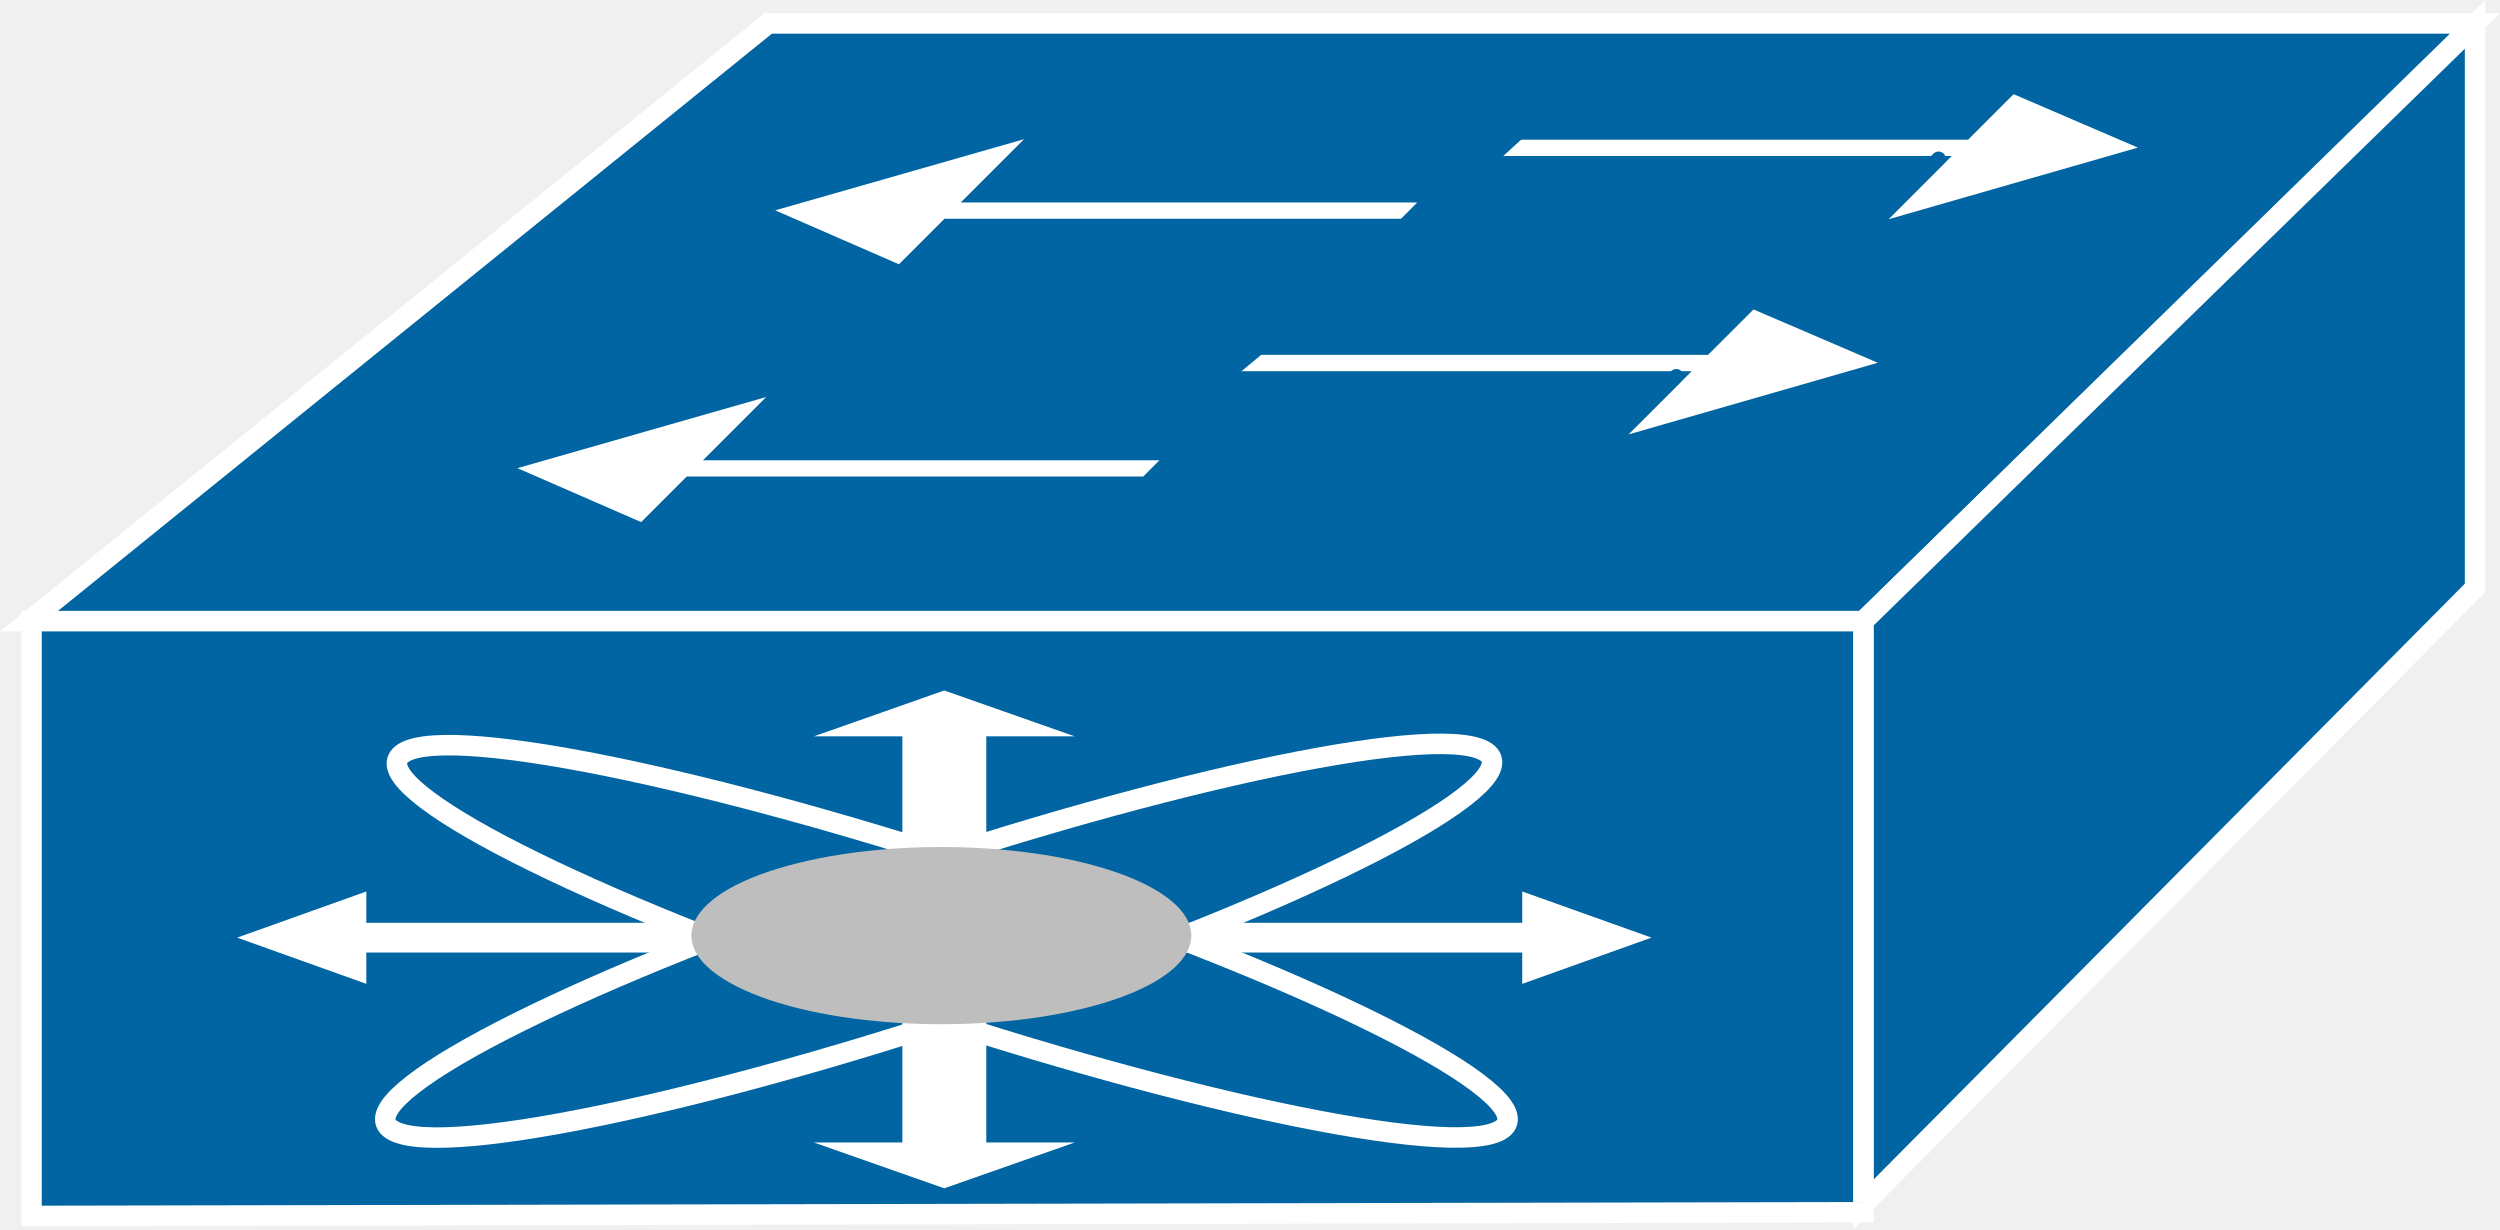
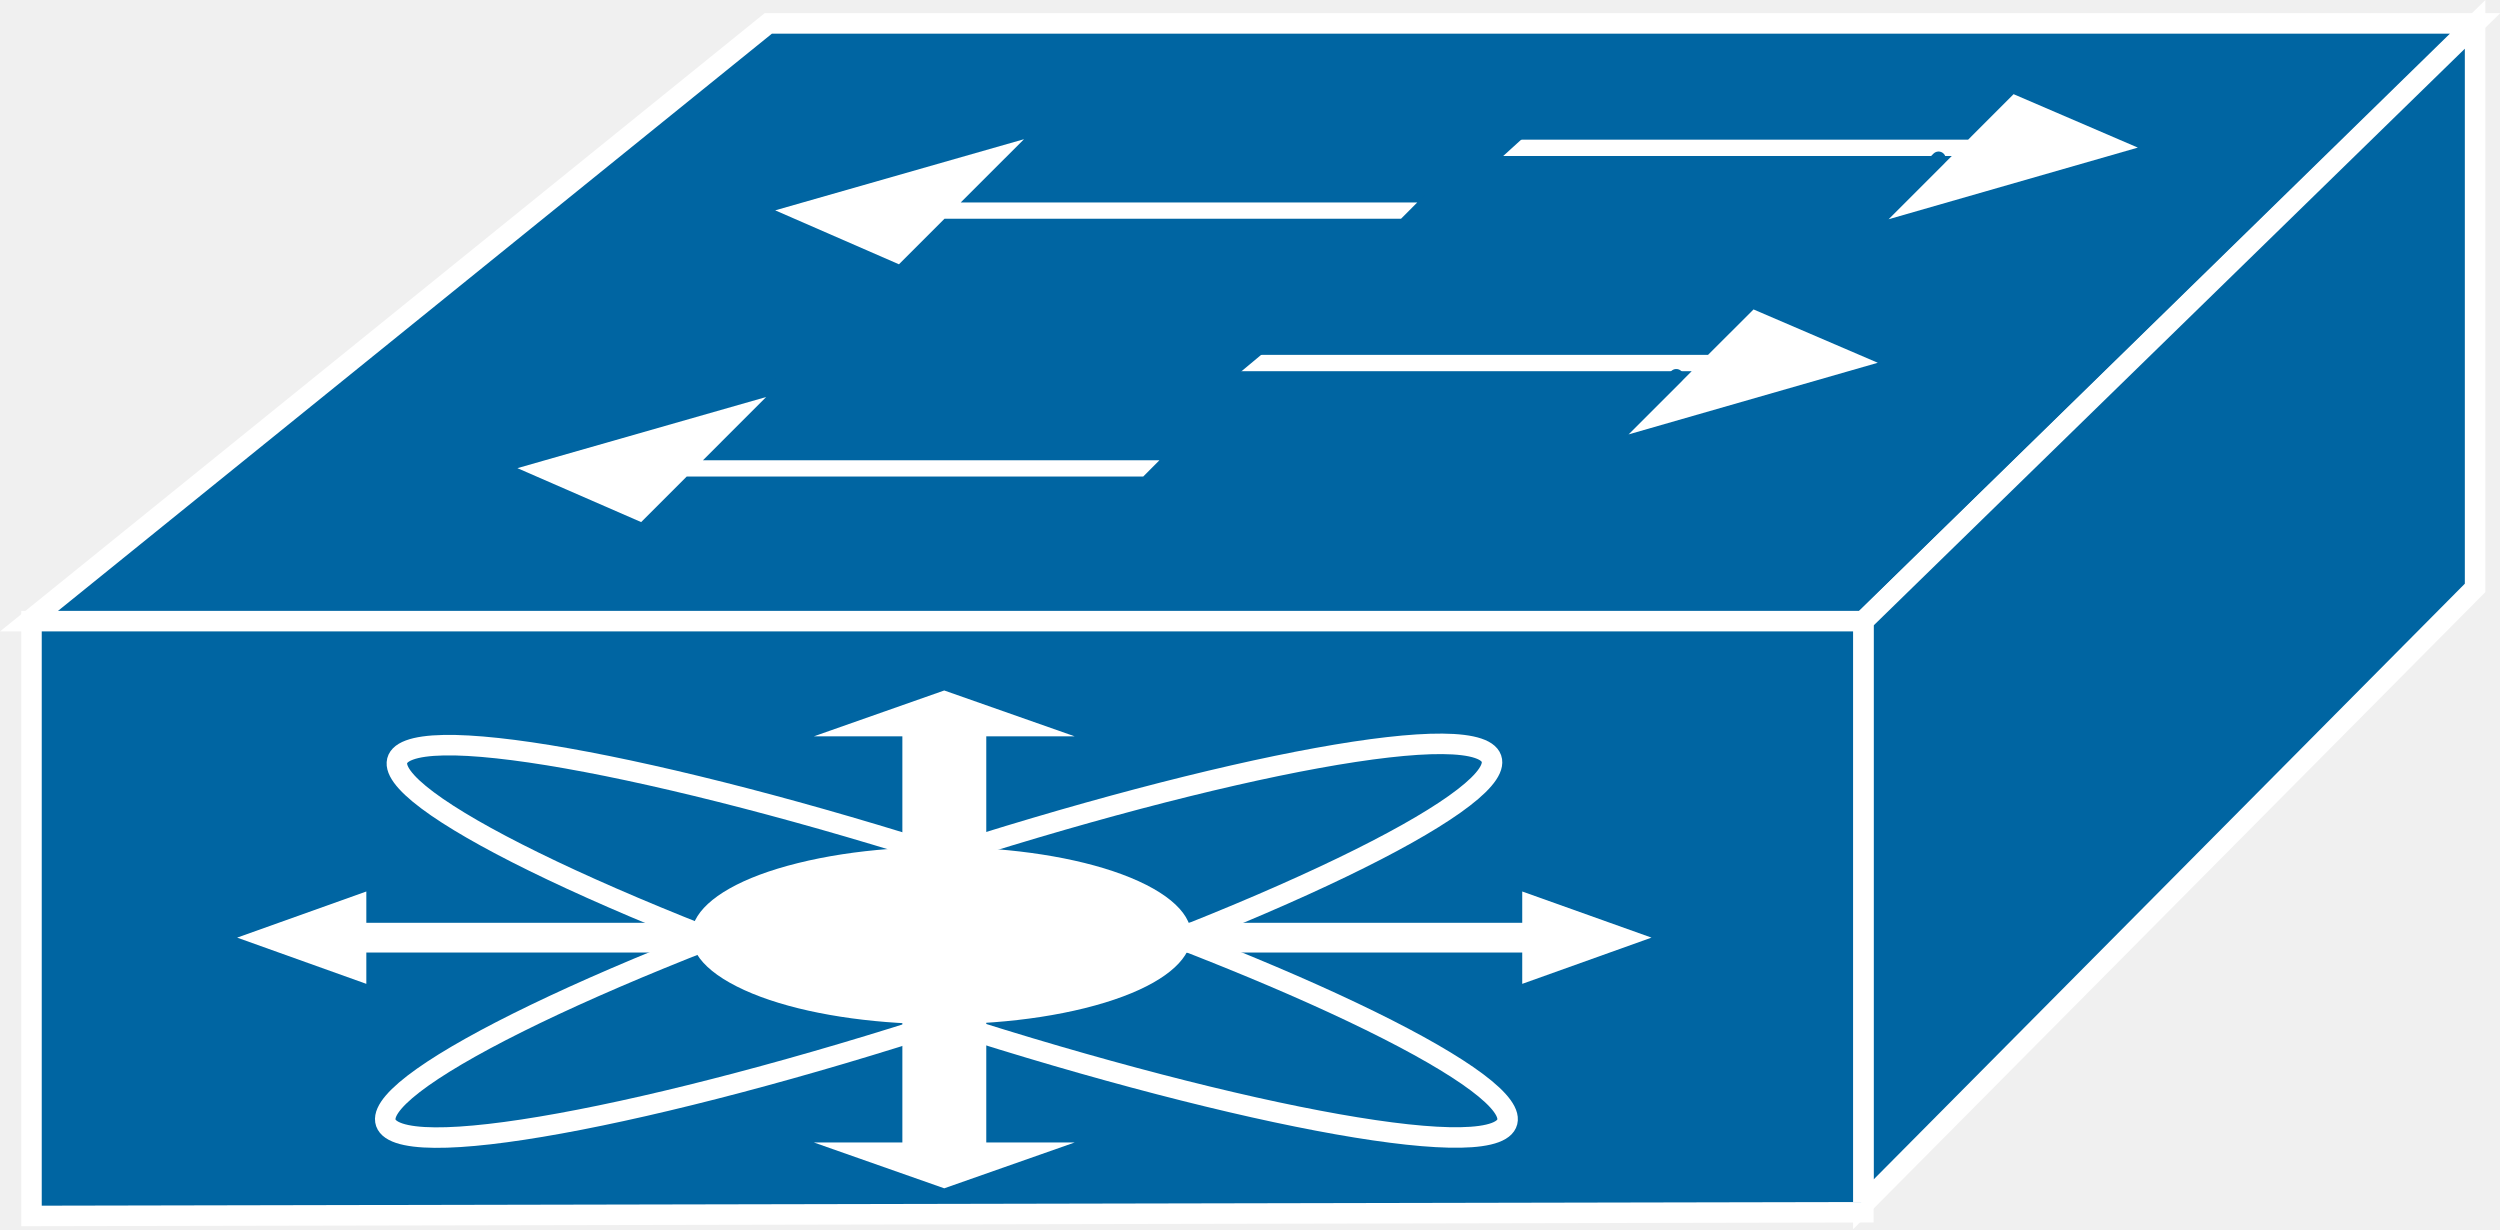
<svg xmlns="http://www.w3.org/2000/svg" viewBox="0 0 65.053 31.987" height="31.987" width="65.053" xml:space="preserve" id="svg2" version="1.1">
  <defs id="defs6" />
  <g transform="matrix(1.333333,0,0,-1.333333,0,31.98667)" id="g10">
    <g transform="scale(0.1)" id="g12">
      <path id="path14" style="fill:#0065A2;fill-opacity:1;fill-rule:nonzero;stroke:none" d="M 5.656,118.672 149.941,235.332 H 483.035 L 363.645,118.672 H 5.656" />
      <path id="path16" style="fill:none;stroke:#FFFFFF;stroke-width:4;stroke-linecap:butt;stroke-linejoin:miter;stroke-miterlimit:4;stroke-dasharray:none;stroke-opacity:1" d="M 5.656,118.672 149.941,235.332 h 333.094 l -119.39,-116.66 z" />
      <path id="path18" style="fill:#0065A2;fill-opacity:1;fill-rule:nonzero;stroke:none" d="m 332.898,173.691 8.879,8.887 27.754,-12.617 -48.652,-13.984 11.023,14.531 h -88.648 l 3.184,3.183 h 86.46" />
      <path id="path20" style="fill:#0065A2;fill-opacity:1;fill-rule:nonzero;stroke:none" d="m 279.656,203.438 -3.179,-3.165 h -90.403 l -13.691,-10.644 -23.281,11.406 53.371,15.625 -13.215,-13.222 h 90.398" />
      <path id="path22" style="fill:#0065A2;fill-opacity:1;fill-rule:nonzero;stroke:none" d="m 229.785,153.145 -3.183,-3.184 h -90.84 l -13.692,-10.195 -24.152,11.386 54.68,15.196 -12.344,-13.203 h 89.531" />
      <path id="path24" style="fill:#0065A2;fill-opacity:1;fill-rule:nonzero;stroke:none" d="m 384.094,215.703 8.875,8.867 27.746,-12.168 -48.652,-13.984 10.593,14.102 h -89.093 l 3.183,3.183 h 87.348" />
      <path id="path26" style="fill:#FFFFFF;fill-opacity:1;fill-rule:nonzero;stroke:none" d="m 333.34,170.645 8.879,8.867 24.246,-10.41 -48.652,-13.985 12.343,12.344 h -89.093 l 3.183,3.184 h 89.094" />
      <path id="path28" style="fill:#FFFFFF;fill-opacity:1;fill-rule:nonzero;stroke:none" d="m 276.594,200.391 -3.176,-3.184 h -89.094 l -8.886,-8.887 -24.149,10.528 48.555,13.886 -12.344,-12.343 h 89.094" />
      <path id="path30" style="fill:#0065A2;fill-opacity:1;fill-rule:nonzero;stroke:none" d="M 363.645,4.855 483.035,125.164 V 235.137 L 363.645,118.672 V 4.855" />
      <path id="path32" style="fill:none;stroke:#FFFFFF;stroke-width:4;stroke-linecap:butt;stroke-linejoin:miter;stroke-miterlimit:4;stroke-dasharray:none;stroke-opacity:1" d="M 363.645,4.855 483.035,125.164 V 235.137 L 363.645,118.672 Z" />
      <path id="path34" style="fill:#FFFFFF;fill-opacity:1;fill-rule:nonzero;stroke:none" d="m 226.277,150.078 -3.172,-3.183 h -89.089 l -8.887,-8.887 -24.152,10.527 48.554,13.887 -12.343,-12.344 h 89.089" />
      <path id="path36" style="fill:#FFFFFF;fill-opacity:1;fill-rule:nonzero;stroke:none" d="m 384.094,212.637 8.875,8.886 24.25,-10.429 -48.656,-13.985 12.343,12.344 h -89.09 l 3.184,3.184 h 89.094" />
      <path id="path38" style="fill:none;stroke:#0065A2;stroke-width:2.8;stroke-linecap:round;stroke-linejoin:round;stroke-miterlimit:4;stroke-dasharray:none;stroke-opacity:1" d="M 378.328,208.926 367.395,197.988" />
      <path id="path40" style="fill:none;stroke:#0065A2;stroke-width:2.8;stroke-linecap:round;stroke-linejoin:round;stroke-miterlimit:4;stroke-dasharray:none;stroke-opacity:1" d="M 327.141,166.484 316.199,155.547" />
      <path id="path42" style="fill:none;stroke:#0065A2;stroke-width:2.8;stroke-linecap:round;stroke-linejoin:round;stroke-miterlimit:4;stroke-dasharray:none;stroke-opacity:1" d="m 245.762,172.168 -5.242,-4.375" />
      <path id="path44" style="fill:none;stroke:#0065A2;stroke-width:2.8;stroke-linecap:round;stroke-linejoin:round;stroke-miterlimit:4;stroke-dasharray:none;stroke-opacity:1" d="m 296.953,214.609 -4.812,-4.375" />
      <path id="path46" style="fill:#0065A2;fill-opacity:1;fill-rule:nonzero;stroke:none" d="M 363.645,3.32 V 118.672 H 6.145 V 2.598 L 363.645,3.32" />
      <path id="path48" style="fill:none;stroke:#FFFFFF;stroke-width:4;stroke-linecap:butt;stroke-linejoin:miter;stroke-miterlimit:4;stroke-dasharray:none;stroke-opacity:1" d="M 363.645,3.32 V 118.672 H 6.145 V 2.598 Z" />
      <path id="path50" style="fill:#FFFFFF;fill-opacity:1;fill-rule:nonzero;stroke:none" d="M 138.32,59.805 H 71.492 V 65.918 L 46.281,56.914 71.492,47.891 v 6.113 H 138.32 v 5.801" />
      <path id="path52" style="fill:#FFFFFF;fill-opacity:1;fill-rule:nonzero;stroke:none" d="M 176.105,40.613 V 16.934 H 158.84 l 25.437,-8.945 25.45,8.945 H 192.48 v 23.68 h -16.375" />
      <path id="path54" style="fill:#FFFFFF;fill-opacity:1;fill-rule:nonzero;stroke:none" d="M 176.105,72.519 V 96.199 H 158.84 l 25.437,8.949 25.45,-8.949 H 192.48 V 72.519 h -16.375" />
      <path id="path56" style="fill:#FFFFFF;fill-opacity:1;fill-rule:nonzero;stroke:none" d="m 230.254,54.004 h 66.824 v -6.113 l 25.227,9.024 -25.227,9.004 v -6.113 h -66.824 v -5.801" />
      <path id="path58" style="fill:none;stroke:#FFFFFF;stroke-width:4;stroke-linecap:butt;stroke-linejoin:miter;stroke-miterlimit:4;stroke-dasharray:none;stroke-opacity:1" d="M 291.797,18.867 C 279.258,14.18 221.621,27.09 163.113,47.695 104.59,68.301 67.336,88.828 79.883,93.516 92.422,98.203 150.059,85.312 208.574,64.688 267.09,44.082 304.336,23.574 291.797,18.867 Z" />
      <path id="path60" style="fill:none;stroke:#FFFFFF;stroke-width:4;stroke-linecap:butt;stroke-linejoin:miter;stroke-miterlimit:4;stroke-dasharray:none;stroke-opacity:1" d="M 288.469,93.867 C 301.711,89.414 265.293,68.984 207.156,48.254 149.004,27.5 91.144,14.297 77.902,18.75 c -13.246,4.453 23.153,24.863 81.309,45.605 58.133,20.762 115.992,33.965 129.258,29.512 z" />
-       <path id="path62" style="fill:#bfbebe;fill-opacity:1;fill-rule:nonzero;stroke:none" d="m 211.688,43.145 c 22.082,5.477 27.433,16.25 11.984,24.082 -15.457,7.812 -45.859,9.726 -67.942,4.238 -22.07,-5.469 -27.429,-16.25 -11.96,-24.07 15.441,-7.832 45.847,-9.73 67.918,-4.25" />
+       <path id="path62" style="fill:#FFFFFF;fill-opacity:1;fill-rule:nonzero;stroke:none" d="m 211.688,43.145 c 22.082,5.477 27.433,16.25 11.984,24.082 -15.457,7.812 -45.859,9.726 -67.942,4.238 -22.07,-5.469 -27.429,-16.25 -11.96,-24.07 15.441,-7.832 45.847,-9.73 67.918,-4.25" />
    </g>
  </g>
</svg>
